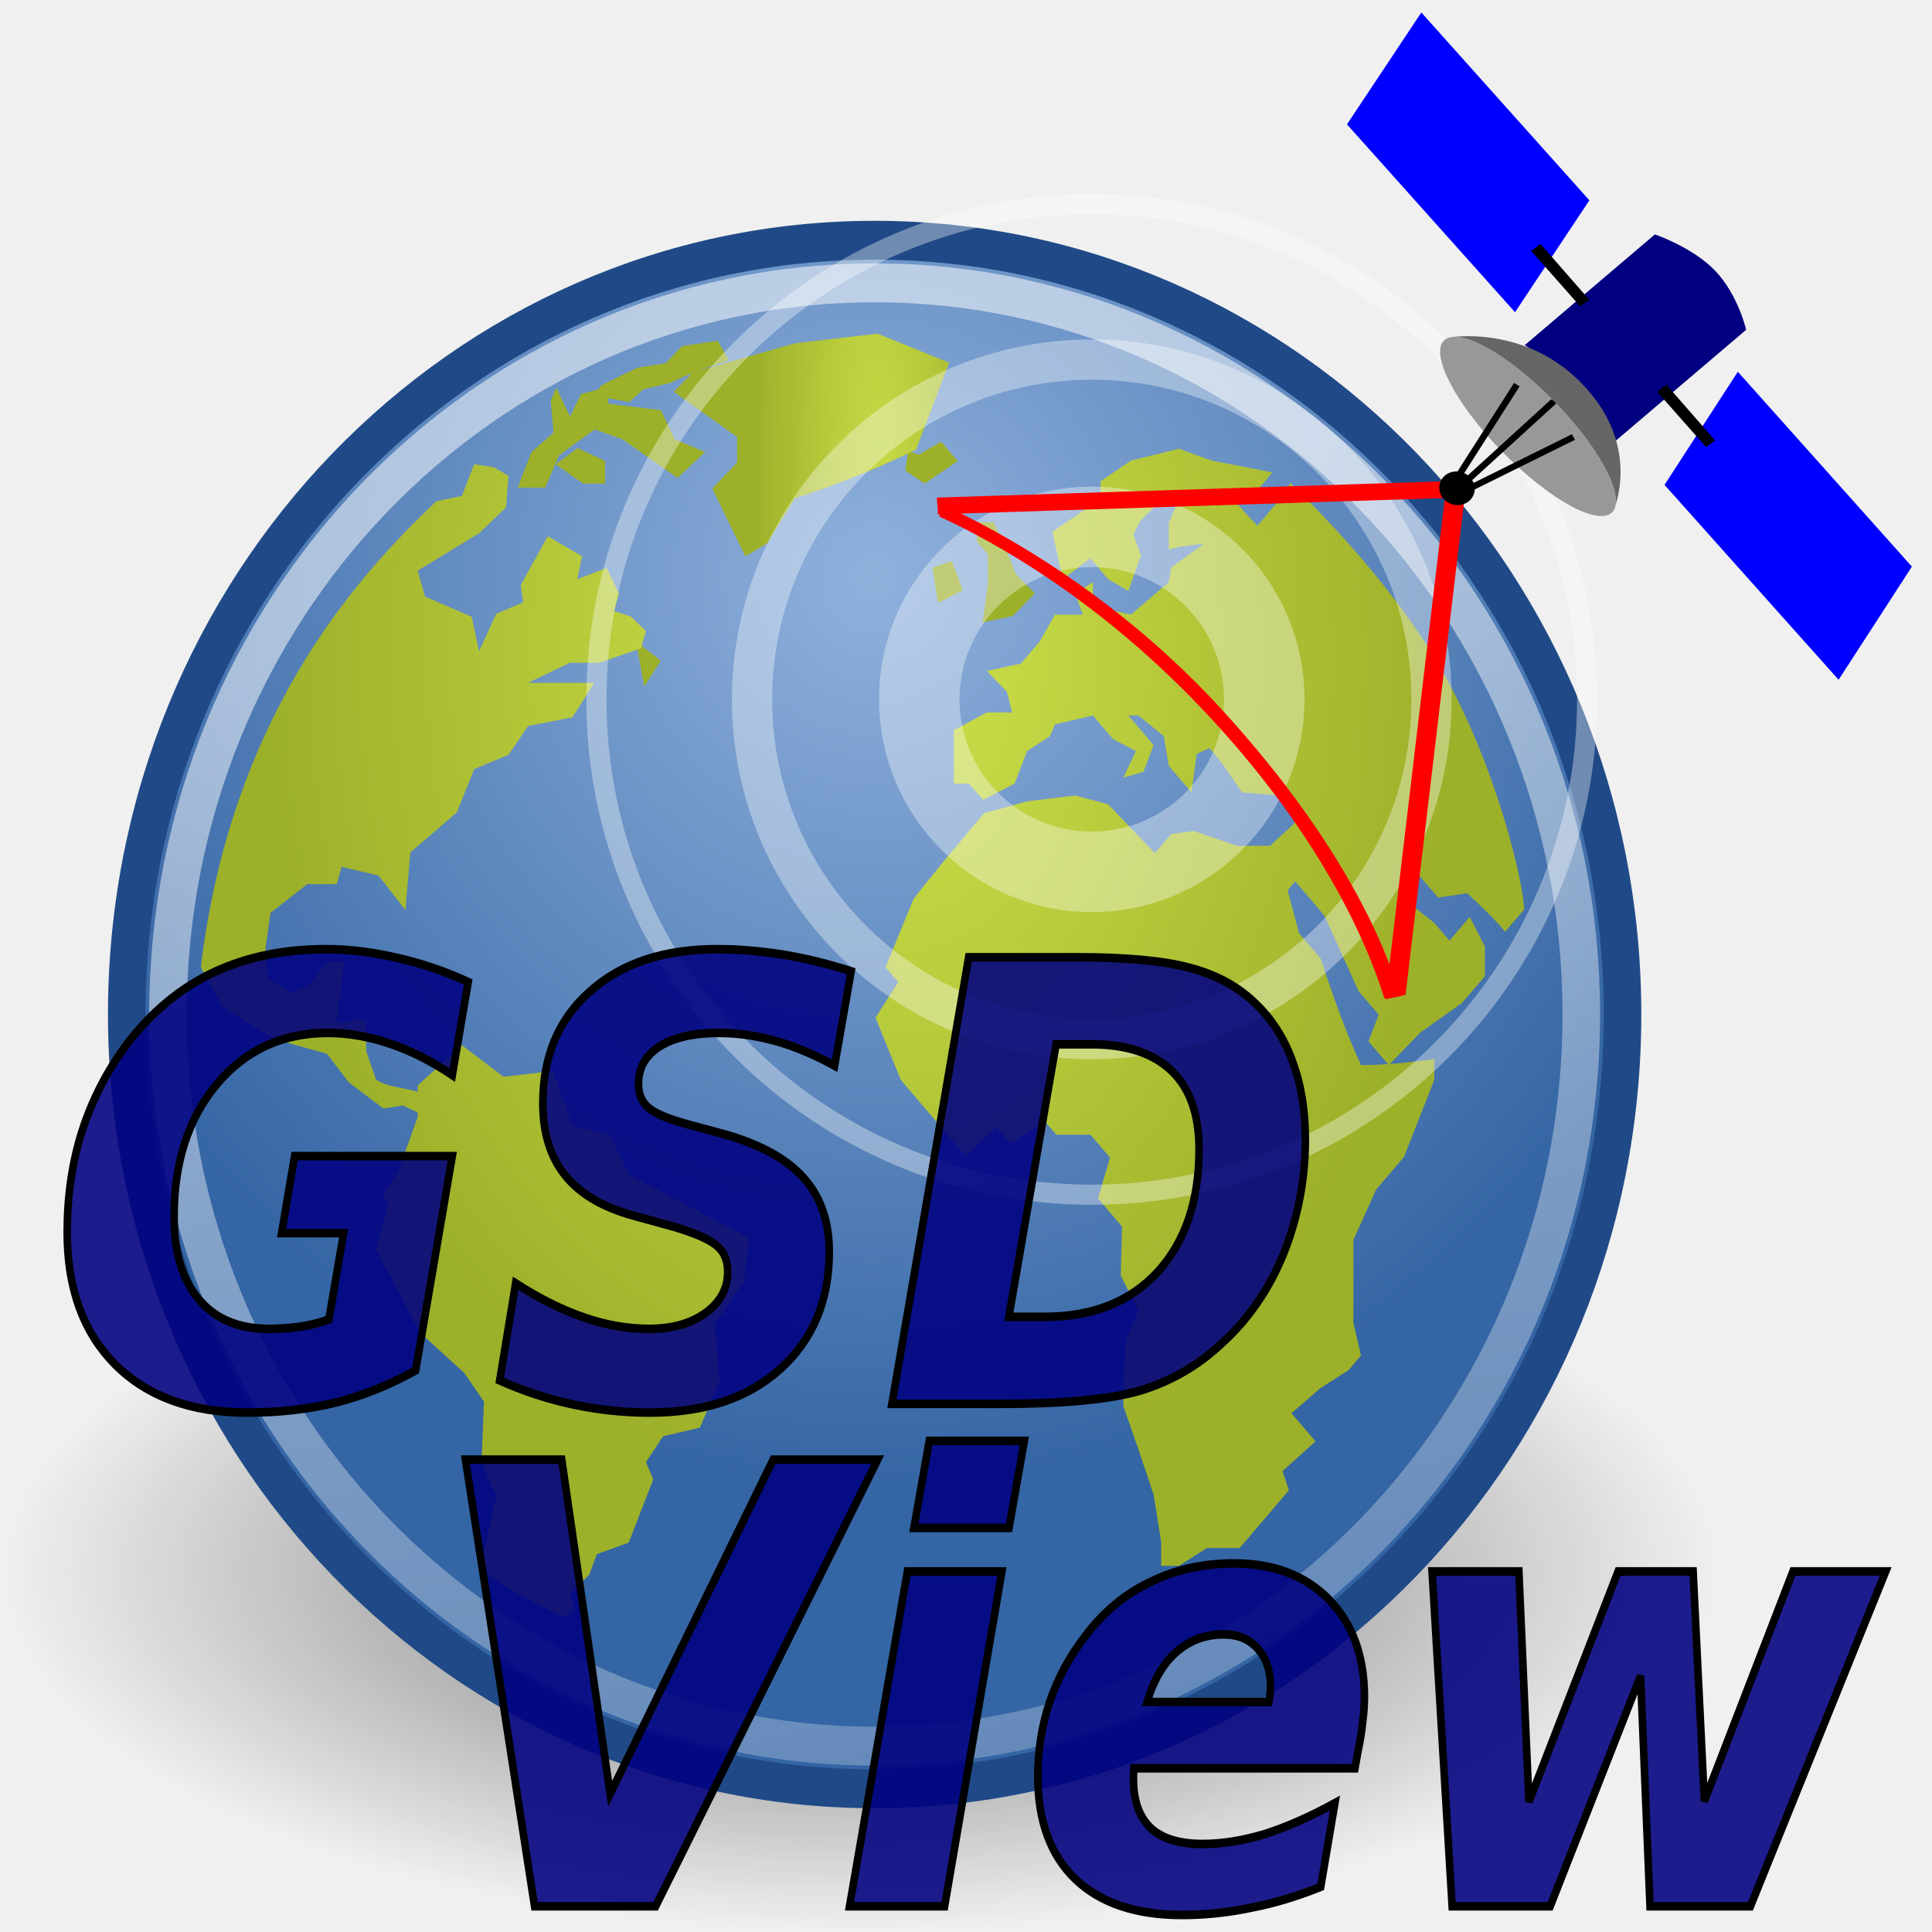
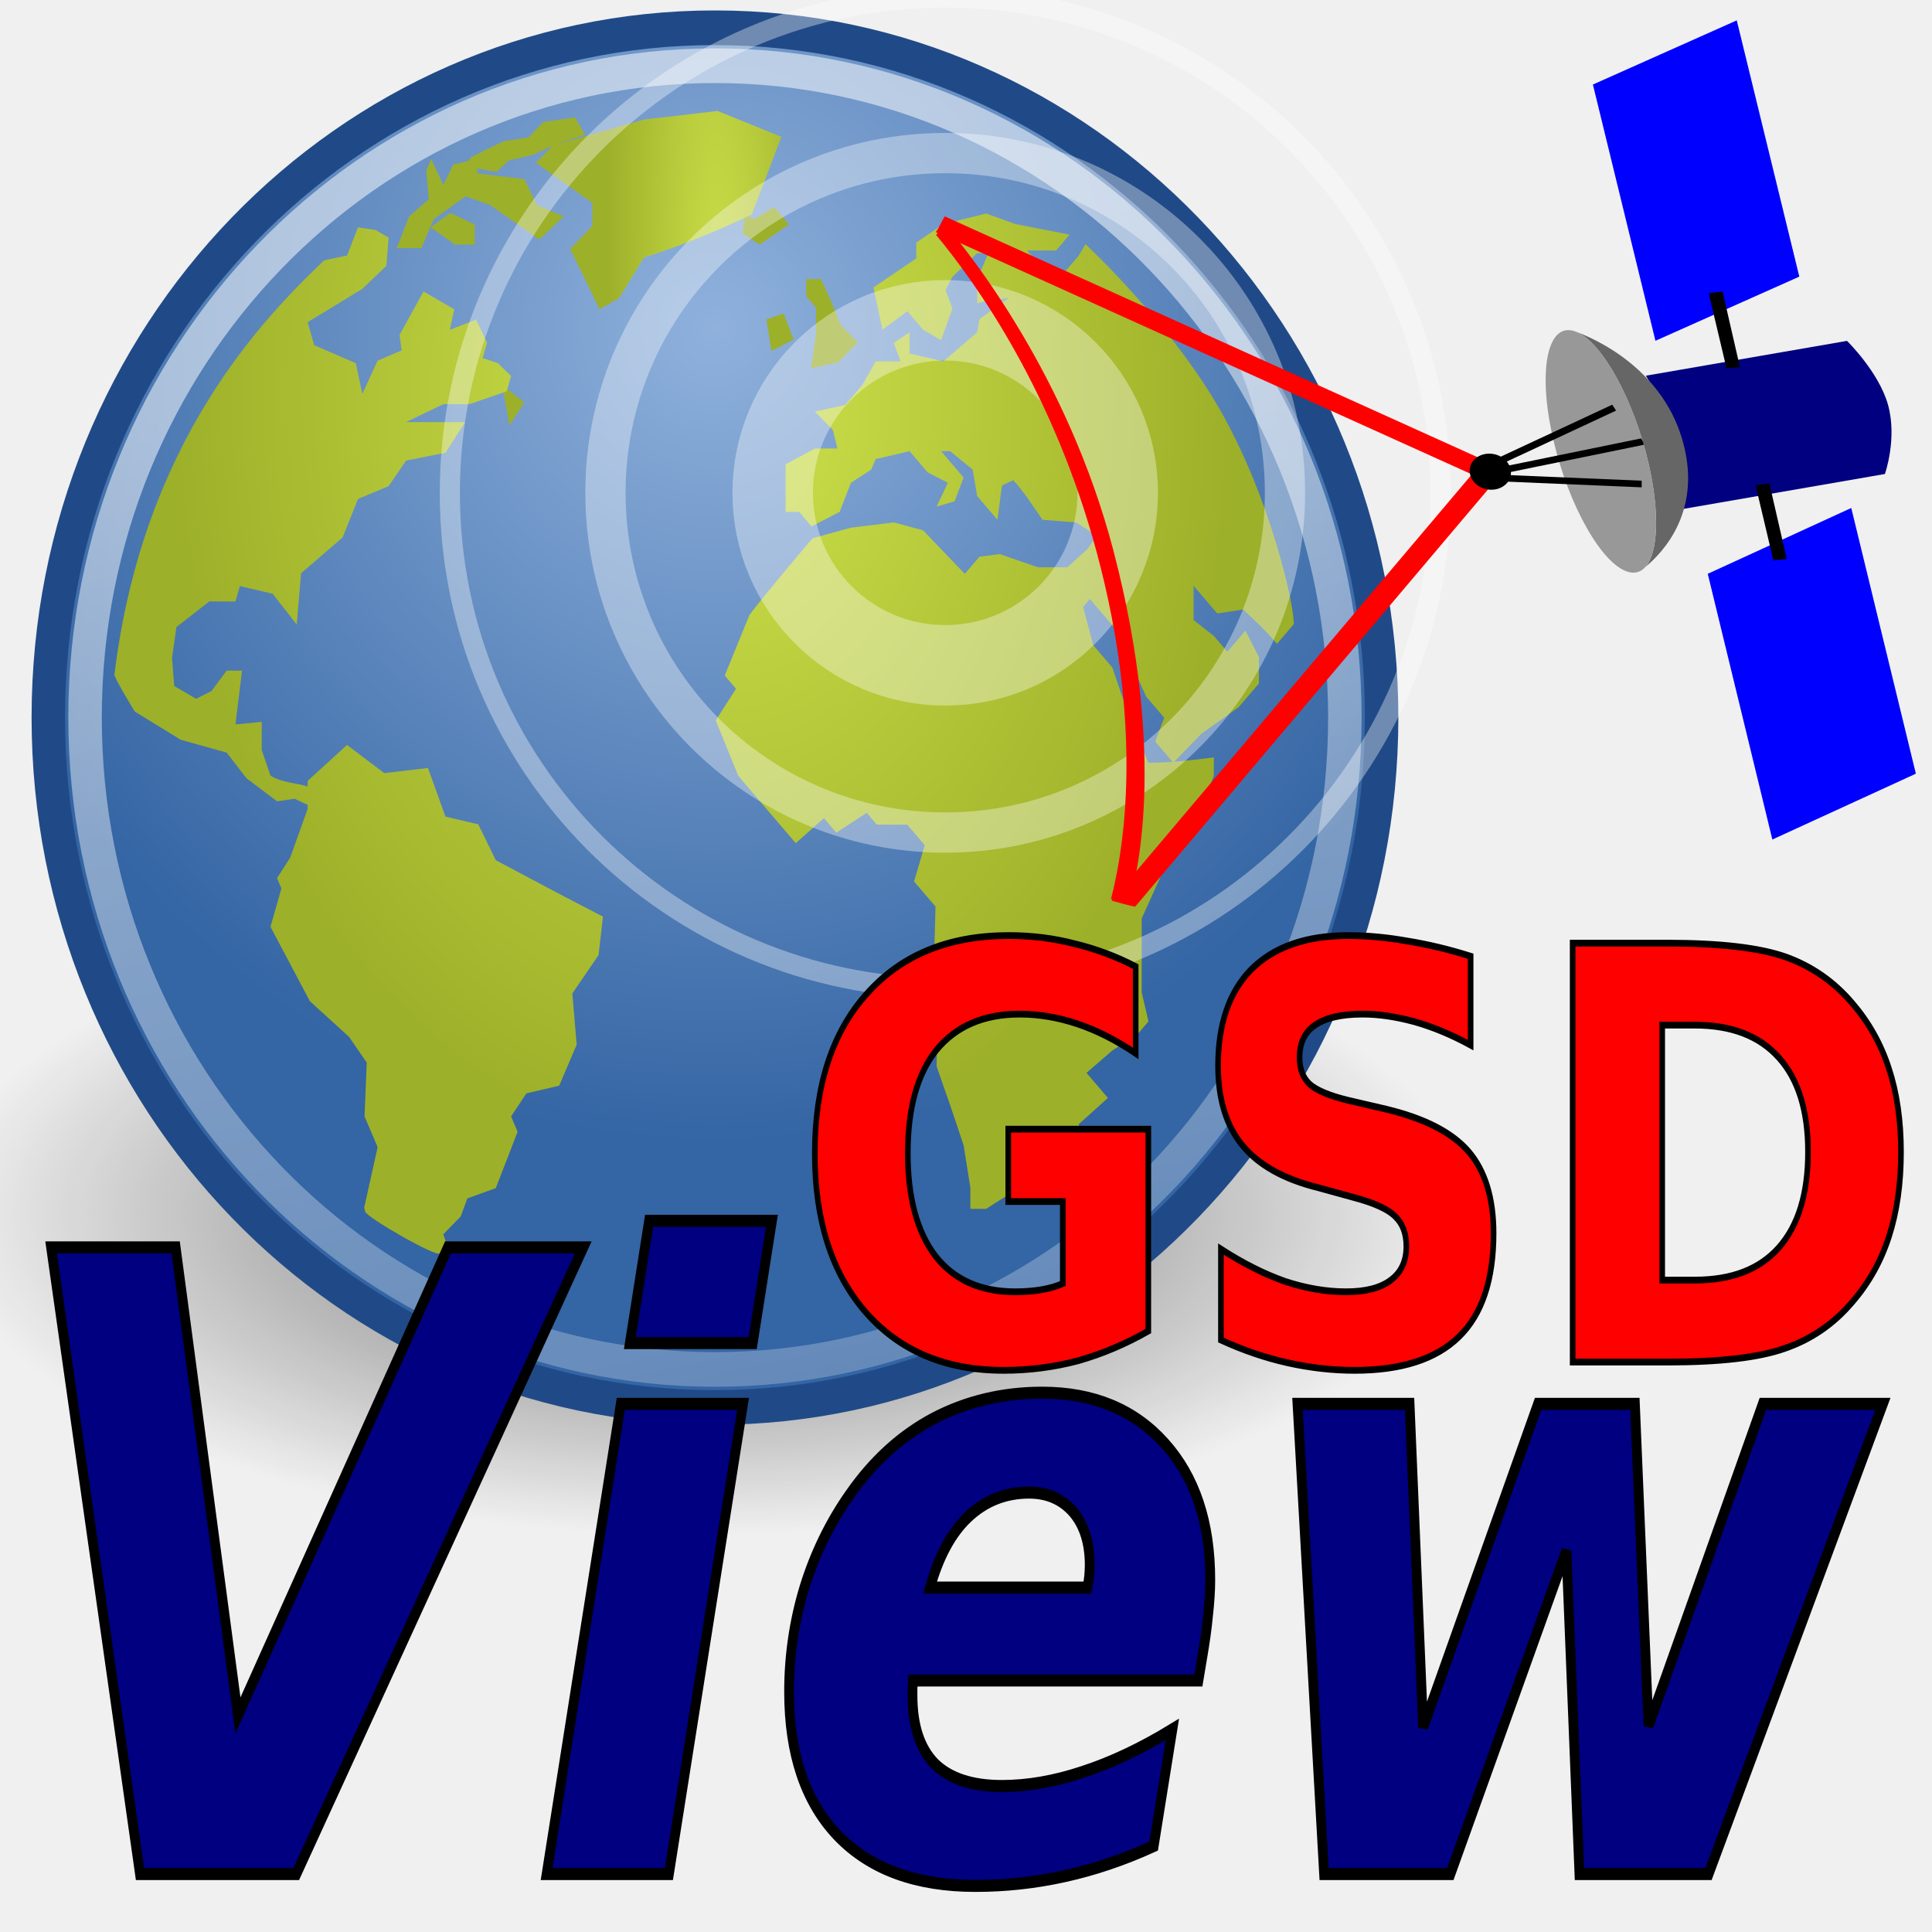
- <svg xmlns="http://www.w3.org/2000/svg" xmlns:xlink="http://www.w3.org/1999/xlink" width="48px" height="48px" id="svg11300">
+ <svg xmlns="http://www.w3.org/2000/svg" xmlns:xlink="http://www.w3.org/1999/xlink" version="1.0" width="48" height="48" id="svg11300">
  <defs id="defs3">
    <linearGradient id="linearGradient4873">
-       <stop style="stop-color:#ffffff;stop-opacity:1;" offset="0" id="stop4875" />
-       <stop style="stop-color:#ffffff;stop-opacity:0;" offset="1" id="stop4877" />
+       <stop id="stop4875" style="stop-color:#ffffff;stop-opacity:1" offset="0" />
+       <stop id="stop4877" style="stop-color:#ffffff;stop-opacity:0" offset="1" />
    </linearGradient>
    <linearGradient id="linearGradient4845">
-       <stop style="stop-color:#ffffff;stop-opacity:1;" offset="0" id="stop4847" />
-       <stop style="stop-color:#b6b6b6;stop-opacity:1;" offset="1" id="stop4849" />
+       <stop id="stop4847" style="stop-color:#ffffff;stop-opacity:1" offset="0" />
+       <stop id="stop4849" style="stop-color:#b6b6b6;stop-opacity:1" offset="1" />
    </linearGradient>
-     <radialGradient r="10.625" fy="4.625" fx="62.625" cy="4.625" cx="62.625" gradientTransform="matrix(1,0,0,0.341176,0,3.047059)" gradientUnits="userSpaceOnUse" id="radialGradient9169" xlink:href="#linearGradient8838" />
+     <radialGradient cx="62.625" cy="4.625" r="10.625" fx="62.625" fy="4.625" id="radialGradient9169" xlink:href="#linearGradient8838" gradientUnits="userSpaceOnUse" gradientTransform="matrix(1,0,0,0.341176,0,3.047059)" />
    <linearGradient id="linearGradient8838">
-       <stop id="stop8840" offset="0" style="stop-color:#000000;stop-opacity:1;" />
-       <stop id="stop8842" offset="1" style="stop-color:#000000;stop-opacity:0;" />
+       <stop id="stop8840" style="stop-color:#000000;stop-opacity:1" offset="0" />
+       <stop id="stop8842" style="stop-color:#000000;stop-opacity:0" offset="1" />
    </linearGradient>
-     <radialGradient r="9.755" fy="-8.726" fx="62.2" cy="-8.726" cx="62.2" gradientTransform="matrix(1.122354,0,0,1.122379,-7.610472,1.067717)" gradientUnits="userSpaceOnUse" id="radialGradient9171" xlink:href="#linearGradient8647" />
+     <radialGradient cx="62.2" cy="-8.726" r="9.755" fx="62.2" fy="-8.726" id="radialGradient9171" xlink:href="#linearGradient8647" gradientUnits="userSpaceOnUse" gradientTransform="matrix(1.122354,0,0,1.122379,-7.610472,1.067717)" />
    <linearGradient id="linearGradient8647">
-       <stop id="stop8649" offset="0" style="stop-color:#8fb1dc;stop-opacity:1;" />
-       <stop id="stop8651" offset="1" style="stop-color:#3465a4;stop-opacity:1;" />
+       <stop id="stop8649" style="stop-color:#8fb1dc;stop-opacity:1" offset="0" />
+       <stop id="stop8651" style="stop-color:#3465a4;stop-opacity:1" offset="1" />
    </linearGradient>
    <linearGradient id="linearGradient8740">
-       <stop id="stop8742" offset="0" style="stop-color:#ffffff;stop-opacity:1;" />
-       <stop id="stop8744" offset="1" style="stop-color:#ffffff;stop-opacity:0;" />
+       <stop id="stop8742" style="stop-color:#ffffff;stop-opacity:1" offset="0" />
+       <stop id="stop8744" style="stop-color:#ffffff;stop-opacity:0" offset="1" />
    </linearGradient>
-     <radialGradient r="10.081" fy="-3.442" fx="62.225" cy="-3.442" cx="62.225" gradientTransform="matrix(1,0,0,0.930233,0,-0.240141)" gradientUnits="userSpaceOnUse" id="radialGradient8752" xlink:href="#linearGradient8740" />
-     <radialGradient r="10.081" fy="-3.442" fx="62.225" cy="-3.442" cx="62.225" gradientTransform="matrix(1,0,0,0.930233,0,-0.240141)" gradientUnits="userSpaceOnUse" id="radialGradient9173" xlink:href="#linearGradient8740" />
-     <radialGradient r="10.081" fy="-3.442" fx="62.225" cy="-3.442" cx="62.225" gradientTransform="matrix(1,0,0,0.930233,0,-0.240141)" gradientUnits="userSpaceOnUse" id="radialGradient8760" xlink:href="#linearGradient8740" />
-     <radialGradient r="10.081" fy="-3.442" fx="62.225" cy="-3.442" cx="62.225" gradientTransform="matrix(1,0,0,0.930233,0,-0.240141)" gradientUnits="userSpaceOnUse" id="radialGradient9175" xlink:href="#linearGradient8740" />
-     <radialGradient r="10.081" fy="-3.442" fx="62.225" cy="-3.442" cx="62.225" gradientTransform="matrix(1,0,0,0.930233,0,-0.240141)" gradientUnits="userSpaceOnUse" id="radialGradient8766" xlink:href="#linearGradient8740" />
-     <radialGradient r="10.081" fy="-3.442" fx="62.225" cy="-3.442" cx="62.225" gradientTransform="matrix(1,0,0,0.930233,0,-0.240141)" gradientUnits="userSpaceOnUse" id="radialGradient9177" xlink:href="#linearGradient8740" />
-     <radialGradient r="10.081" fy="-3.442" fx="62.225" cy="-3.442" cx="62.225" gradientTransform="matrix(1,0,0,0.930233,0,-0.240141)" gradientUnits="userSpaceOnUse" id="radialGradient8774" xlink:href="#linearGradient8740" />
-     <radialGradient r="10.081" fy="-3.442" fx="62.225" cy="-3.442" cx="62.225" gradientTransform="matrix(1,0,0,0.930233,0,-0.240141)" gradientUnits="userSpaceOnUse" id="radialGradient9179" xlink:href="#linearGradient8740" />
-     <radialGradient r="10.081" fy="-3.442" fx="62.225" cy="-3.442" cx="62.225" gradientTransform="matrix(1,0,0,0.930233,0,-0.240141)" gradientUnits="userSpaceOnUse" id="radialGradient8782" xlink:href="#linearGradient8740" />
-     <radialGradient r="10.081" fy="-3.442" fx="62.225" cy="-3.442" cx="62.225" gradientTransform="matrix(1,0,0,0.930233,0,0.79739)" gradientUnits="userSpaceOnUse" id="radialGradient9181" xlink:href="#linearGradient8740" />
-     <radialGradient r="10.081" fy="-3.442" fx="62.225" cy="-3.442" cx="62.225" gradientTransform="matrix(1,0,0,0.930233,0,-0.240141)" gradientUnits="userSpaceOnUse" id="radialGradient8788" xlink:href="#linearGradient8740" />
-     <radialGradient r="10.081" fy="-3.442" fx="62.225" cy="-3.442" cx="62.225" gradientTransform="matrix(1,0,0,0.930233,0,-0.240141)" gradientUnits="userSpaceOnUse" id="radialGradient9183" xlink:href="#linearGradient8740" />
-     <radialGradient r="8.617" fy="18.944" fx="24.652" cy="18.944" cx="24.653" gradientTransform="matrix(7.657394e-2,2.760516,-1.969551,5.463895e-2,60.09901,-55.47179)" gradientUnits="userSpaceOnUse" id="radialGradient9185" xlink:href="#linearGradient8924" />
+     <radialGradient cx="62.225" cy="-3.442" r="10.081" fx="62.225" fy="-3.442" id="radialGradient8752" xlink:href="#linearGradient8740" gradientUnits="userSpaceOnUse" gradientTransform="matrix(1,0,0,0.930233,0,-0.240141)" />
+     <radialGradient cx="62.225" cy="-3.442" r="10.081" fx="62.225" fy="-3.442" id="radialGradient9173" xlink:href="#linearGradient8740" gradientUnits="userSpaceOnUse" gradientTransform="matrix(1,0,0,0.930233,0,-0.240141)" />
+     <radialGradient cx="62.225" cy="-3.442" r="10.081" fx="62.225" fy="-3.442" id="radialGradient8760" xlink:href="#linearGradient8740" gradientUnits="userSpaceOnUse" gradientTransform="matrix(1,0,0,0.930233,0,-0.240141)" />
+     <radialGradient cx="62.225" cy="-3.442" r="10.081" fx="62.225" fy="-3.442" id="radialGradient9175" xlink:href="#linearGradient8740" gradientUnits="userSpaceOnUse" gradientTransform="matrix(1,0,0,0.930233,0,-0.240141)" />
+     <radialGradient cx="62.225" cy="-3.442" r="10.081" fx="62.225" fy="-3.442" id="radialGradient8766" xlink:href="#linearGradient8740" gradientUnits="userSpaceOnUse" gradientTransform="matrix(1,0,0,0.930233,0,-0.240141)" />
+     <radialGradient cx="62.225" cy="-3.442" r="10.081" fx="62.225" fy="-3.442" id="radialGradient9177" xlink:href="#linearGradient8740" gradientUnits="userSpaceOnUse" gradientTransform="matrix(1,0,0,0.930233,0,-0.240141)" />
+     <radialGradient cx="62.225" cy="-3.442" r="10.081" fx="62.225" fy="-3.442" id="radialGradient8774" xlink:href="#linearGradient8740" gradientUnits="userSpaceOnUse" gradientTransform="matrix(1,0,0,0.930233,0,-0.240141)" />
+     <radialGradient cx="62.225" cy="-3.442" r="10.081" fx="62.225" fy="-3.442" id="radialGradient9179" xlink:href="#linearGradient8740" gradientUnits="userSpaceOnUse" gradientTransform="matrix(1,0,0,0.930233,0,-0.240141)" />
+     <radialGradient cx="62.225" cy="-3.442" r="10.081" fx="62.225" fy="-3.442" id="radialGradient8782" xlink:href="#linearGradient8740" gradientUnits="userSpaceOnUse" gradientTransform="matrix(1,0,0,0.930233,0,-0.240141)" />
+     <radialGradient cx="62.225" cy="-3.442" r="10.081" fx="62.225" fy="-3.442" id="radialGradient9181" xlink:href="#linearGradient8740" gradientUnits="userSpaceOnUse" gradientTransform="matrix(1,0,0,0.930233,0,0.79739)" />
+     <radialGradient cx="62.225" cy="-3.442" r="10.081" fx="62.225" fy="-3.442" id="radialGradient8788" xlink:href="#linearGradient8740" gradientUnits="userSpaceOnUse" gradientTransform="matrix(1,0,0,0.930233,0,-0.240141)" />
+     <radialGradient cx="62.225" cy="-3.442" r="10.081" fx="62.225" fy="-3.442" id="radialGradient9183" xlink:href="#linearGradient8740" gradientUnits="userSpaceOnUse" gradientTransform="matrix(1,0,0,0.930233,0,-0.240141)" />
+     <radialGradient cx="24.653" cy="18.944" r="8.617" fx="24.652" fy="18.944" id="radialGradient9185" xlink:href="#linearGradient8924" gradientUnits="userSpaceOnUse" gradientTransform="matrix(7.657394e-2,2.760516,-1.969551,5.463895e-2,60.09901,-55.47179)" />
    <linearGradient id="linearGradient8924">
-       <stop style="stop-color:#cee14b" offset="0" id="stop8926" />
-       <stop style="stop-color:#9db029" offset="1" id="stop8928" />
+       <stop id="stop8926" style="stop-color:#cee14b;stop-opacity:1" offset="0" />
+       <stop id="stop8928" style="stop-color:#9db029;stop-opacity:1" offset="1" />
    </linearGradient>
-     <radialGradient r="10.081" fy="-3.442" fx="62.225" cy="-3.442" cx="62.225" gradientTransform="matrix(1,0,0,0.930233,0,-0.240141)" gradientUnits="userSpaceOnUse" id="radialGradient8812" xlink:href="#linearGradient8740" />
-     <radialGradient r="8.617" fy="18.944" fx="24.652" cy="18.944" cx="24.653" gradientTransform="matrix(6.822876e-2,2.459669,-1.754905,4.868429e-2,55.12882,-46.82188)" gradientUnits="userSpaceOnUse" id="radialGradient9187" xlink:href="#linearGradient8924" />
-     <radialGradient r="10.081" fy="-3.442" fx="62.225" cy="-3.442" cx="62.225" gradientTransform="matrix(0.891018,0,0,0.828854,1.579517,2.39052)" gradientUnits="userSpaceOnUse" id="radialGradient9189" xlink:href="#linearGradient8740" />
-     <radialGradient r="4.135" fy="14.542" fx="25.135" cy="14.542" cx="25.135" gradientTransform="matrix(0.159592,5.753335,-0.8072,2.23703e-2,32.87305,-131.6974)" gradientUnits="userSpaceOnUse" id="radialGradient9191" xlink:href="#linearGradient8930" />
+     <radialGradient cx="62.225" cy="-3.442" r="10.081" fx="62.225" fy="-3.442" id="radialGradient8812" xlink:href="#linearGradient8740" gradientUnits="userSpaceOnUse" gradientTransform="matrix(1,0,0,0.930233,0,-0.240141)" />
+     <radialGradient cx="24.653" cy="18.944" r="8.617" fx="24.652" fy="18.944" id="radialGradient9187" xlink:href="#linearGradient8924" gradientUnits="userSpaceOnUse" gradientTransform="matrix(6.822876e-2,2.459669,-1.754905,4.868429e-2,55.12882,-46.82188)" />
+     <radialGradient cx="62.225" cy="-3.442" r="10.081" fx="62.225" fy="-3.442" id="radialGradient9189" xlink:href="#linearGradient8740" gradientUnits="userSpaceOnUse" gradientTransform="matrix(0.891018,0,0,0.828854,1.579517,2.39052)" />
+     <radialGradient cx="25.135" cy="14.542" r="4.135" fx="25.135" fy="14.542" id="radialGradient9191" xlink:href="#linearGradient8930" gradientUnits="userSpaceOnUse" gradientTransform="matrix(0.159592,5.753335,-0.8072,2.23703e-2,32.87305,-131.6974)" />
    <linearGradient id="linearGradient8930">
-       <stop style="stop-color:#cee14b" offset="0" id="stop8932" />
-       <stop style="stop-color:#9db029" offset="1" id="stop8934" />
+       <stop id="stop8932" style="stop-color:#cee14b;stop-opacity:1" offset="0" />
+       <stop id="stop8934" style="stop-color:#9db029;stop-opacity:1" offset="1" />
    </linearGradient>
-     <radialGradient r="10.081" fy="-3.442" fx="62.225" cy="-3.442" cx="62.225" gradientTransform="matrix(1,0,0,0.930233,0,-0.240141)" gradientUnits="userSpaceOnUse" id="radialGradient8816" xlink:href="#linearGradient8740" />
-     <radialGradient r="4.135" fy="14.542" fx="25.135" cy="14.542" cx="25.135" gradientTransform="matrix(0.159592,5.753335,-0.8072,2.23703e-2,32.87305,-130.867)" gradientUnits="userSpaceOnUse" id="radialGradient9193" xlink:href="#linearGradient8930" />
-     <radialGradient r="10.081" fy="-3.442" fx="62.225" cy="-3.442" cx="62.225" gradientTransform="matrix(1,0,0,0.930233,0,0.589884)" gradientUnits="userSpaceOnUse" id="radialGradient9195" xlink:href="#linearGradient8740" />
-     <radialGradient r="2.972" fy="17.574" fx="24.479" cy="17.574" cx="24.479" gradientTransform="matrix(0.222034,8.004376,-0.597156,1.656095e-2,29.5454,-182.3268)" gradientUnits="userSpaceOnUse" id="radialGradient9197" xlink:href="#linearGradient8912" />
+     <radialGradient cx="62.225" cy="-3.442" r="10.081" fx="62.225" fy="-3.442" id="radialGradient8816" xlink:href="#linearGradient8740" gradientUnits="userSpaceOnUse" gradientTransform="matrix(1,0,0,0.930233,0,-0.240141)" />
+     <radialGradient cx="25.135" cy="14.542" r="4.135" fx="25.135" fy="14.542" id="radialGradient9193" xlink:href="#linearGradient8930" gradientUnits="userSpaceOnUse" gradientTransform="matrix(0.159592,5.753335,-0.8072,2.23703e-2,32.87305,-130.867)" />
+     <radialGradient cx="62.225" cy="-3.442" r="10.081" fx="62.225" fy="-3.442" id="radialGradient9195" xlink:href="#linearGradient8740" gradientUnits="userSpaceOnUse" gradientTransform="matrix(1,0,0,0.930233,0,0.589884)" />
+     <radialGradient cx="24.479" cy="17.574" r="2.972" fx="24.479" fy="17.574" id="radialGradient9197" xlink:href="#linearGradient8912" gradientUnits="userSpaceOnUse" gradientTransform="matrix(0.222034,8.004376,-0.597156,1.656095e-2,29.5454,-182.3268)" />
    <linearGradient id="linearGradient8912">
-       <stop id="stop8914" offset="0" style="stop-color:#cee14b" />
-       <stop id="stop8916" offset="1" style="stop-color:#9db029" />
+       <stop id="stop8914" style="stop-color:#cee14b;stop-opacity:1" offset="0" />
+       <stop id="stop8916" style="stop-color:#9db029;stop-opacity:1" offset="1" />
    </linearGradient>
-     <radialGradient r="10.081" fy="-3.442" fx="62.225" cy="-3.442" cx="62.225" gradientTransform="matrix(1,0,0,0.930233,0,-0.240141)" gradientUnits="userSpaceOnUse" id="radialGradient8820" xlink:href="#linearGradient8740" />
-     <radialGradient r="2.972" fy="17.574" fx="24.479" cy="17.574" cx="24.479" gradientTransform="matrix(0.222034,8.004376,-0.597156,1.656095e-2,29.85665,-181.6002)" gradientUnits="userSpaceOnUse" id="radialGradient9199" xlink:href="#linearGradient8912" />
-     <radialGradient r="10.081" fy="-3.442" fx="62.225" cy="-3.442" cx="62.225" gradientTransform="matrix(1,0,0,0.930233,0.311259,0.486131)" gradientUnits="userSpaceOnUse" id="radialGradient9201" xlink:href="#linearGradient8740" />
-     <radialGradient r="9.822" fy="17.258" fx="25.969" cy="17.258" cx="25.969" gradientTransform="matrix(6.718136e-2,2.42191,-1.629357,4.51789e-2,52.36869,-50.34012)" gradientUnits="userSpaceOnUse" id="radialGradient9203" xlink:href="#linearGradient8918" />
+     <radialGradient cx="62.225" cy="-3.442" r="10.081" fx="62.225" fy="-3.442" id="radialGradient8820" xlink:href="#linearGradient8740" gradientUnits="userSpaceOnUse" gradientTransform="matrix(1,0,0,0.930233,0,-0.240141)" />
+     <radialGradient cx="24.479" cy="17.574" r="2.972" fx="24.479" fy="17.574" id="radialGradient9199" xlink:href="#linearGradient8912" gradientUnits="userSpaceOnUse" gradientTransform="matrix(0.222034,8.004376,-0.597156,1.656095e-2,29.85665,-181.6002)" />
+     <radialGradient cx="62.225" cy="-3.442" r="10.081" fx="62.225" fy="-3.442" id="radialGradient9201" xlink:href="#linearGradient8740" gradientUnits="userSpaceOnUse" gradientTransform="matrix(1,0,0,0.930233,0.311259,0.486131)" />
+     <radialGradient cx="25.969" cy="17.258" r="9.822" fx="25.969" fy="17.258" id="radialGradient9203" xlink:href="#linearGradient8918" gradientUnits="userSpaceOnUse" gradientTransform="matrix(6.718136e-2,2.42191,-1.629357,4.51789e-2,52.36869,-50.34012)" />
    <linearGradient id="linearGradient8918">
-       <stop style="stop-color:#cee14b" offset="0" id="stop8920" />
-       <stop style="stop-color:#9db029" offset="1" id="stop8922" />
+       <stop id="stop8920" style="stop-color:#cee14b;stop-opacity:1" offset="0" />
+       <stop id="stop8922" style="stop-color:#9db029;stop-opacity:1" offset="1" />
    </linearGradient>
-     <radialGradient r="10.081" fy="-3.442" fx="62.225" cy="-3.442" cx="62.225" gradientTransform="matrix(1,0,0,0.930233,0,-0.240141)" gradientUnits="userSpaceOnUse" id="radialGradient8824" xlink:href="#linearGradient8740" />
-     <radialGradient r="9.822" fy="17.258" fx="25.969" cy="17.258" cx="25.969" gradientTransform="matrix(6.168149e-2,2.223638,-1.495968,4.148028e-2,50.51125,-44.50839)" gradientUnits="userSpaceOnUse" id="radialGradient9205" xlink:href="#linearGradient8918" />
-     <radialGradient r="10.081" fy="-3.442" fx="62.225" cy="-3.442" cx="62.225" gradientTransform="matrix(0.918134,0,0,0.854079,2.429764,1.490099)" gradientUnits="userSpaceOnUse" id="radialGradient9207" xlink:href="#linearGradient8740" />
-     <radialGradient xlink:href="#linearGradient4845" id="radialGradient4851" cx="17.814" cy="24.149" fx="17.814" fy="24.149" r="9.125" gradientTransform="matrix(2.643979,-2.026629e-16,-2.93653e-8,2.534421,-28.97514,-41.1733)" gradientUnits="userSpaceOnUse" />
-     <linearGradient xlink:href="#linearGradient4873" id="linearGradient4879" x1="63.397" y1="-9.383" x2="68.911" y2="16.839" gradientUnits="userSpaceOnUse" />
+     <radialGradient cx="62.225" cy="-3.442" r="10.081" fx="62.225" fy="-3.442" id="radialGradient8824" xlink:href="#linearGradient8740" gradientUnits="userSpaceOnUse" gradientTransform="matrix(1,0,0,0.930233,0,-0.240141)" />
+     <radialGradient cx="25.969" cy="17.258" r="9.822" fx="25.969" fy="17.258" id="radialGradient9205" xlink:href="#linearGradient8918" gradientUnits="userSpaceOnUse" gradientTransform="matrix(6.168149e-2,2.223638,-1.495968,4.148028e-2,50.51125,-44.50839)" />
+     <radialGradient cx="62.225" cy="-3.442" r="10.081" fx="62.225" fy="-3.442" id="radialGradient9207" xlink:href="#linearGradient8740" gradientUnits="userSpaceOnUse" gradientTransform="matrix(0.918134,0,0,0.854079,2.429764,1.490099)" />
+     <radialGradient cx="17.814" cy="24.149" r="9.125" fx="17.814" fy="24.149" id="radialGradient4851" xlink:href="#linearGradient4845" gradientUnits="userSpaceOnUse" gradientTransform="matrix(2.643979,0,-2.93653e-8,2.534421,-28.97514,-41.1733)" />
+     <linearGradient x1="63.397" y1="-9.383" x2="68.911" y2="16.839" id="linearGradient4879" xlink:href="#linearGradient4873" gradientUnits="userSpaceOnUse" />
  </defs>
  <g id="layer1">
-     <g id="g3020" transform="matrix(1.56265,0,0,1.617754,-3.292572,0.196427)">
+     <g transform="matrix(1.392898,0,0,1.441397,-4.541522,-4.453752)" id="g3020">
      <g transform="matrix(1.284706,0,0,1.284706,-63.89629,19.96894)" id="g8936" style="display:inline">
-         <path style="opacity:0.56;fill:url(#radialGradient9169);fill-opacity:1;fill-rule:evenodd;stroke:none;stroke-width:1;stroke-linecap:butt;stroke-linejoin:round;marker:none;marker-start:none;marker-mid:none;marker-end:none;stroke-miterlimit:4;stroke-dasharray:none;stroke-dashoffset:0;stroke-opacity:1;visibility:visible;display:inline;overflow:visible" id="path8836" d="M 73.25,4.625 A 10.625,3.625 0 1 1 52,4.625 A 10.625,3.625 0 1 1 73.25,4.625 z" transform="matrix(1,0,0,1.192473,-0.590821,-2.378705)" />
-         <path style="fill:url(#radialGradient9171);fill-opacity:1;fill-rule:nonzero;stroke:#204a87;stroke-width:0.465;stroke-miterlimit:4;stroke-dasharray:none" d="M 71.456,-3.511 C 71.456,1.601 67.312,5.745 62.2,5.745 C 57.089,5.745 52.945,1.601 52.945,-3.511 C 52.945,-8.623 57.089,-12.766 62.2,-12.766 C 67.312,-12.766 71.456,-8.623 71.456,-3.511 L 71.456,-3.511 z" id="path6495" />
-         <path id="path8655" d="M 70.946,-3.511 C 70.946,1.319 67.03,5.235 62.201,5.235 C 57.37,5.235 53.455,1.319 53.455,-3.511 C 53.455,-8.341 57.37,-12.257 62.201,-12.257 C 67.03,-12.257 70.946,-8.341 70.946,-3.511 L 70.946,-3.511 z" style="opacity:0.527;fill:none;fill-opacity:1;fill-rule:nonzero;stroke:url(#linearGradient4879);stroke-width:0.465;stroke-miterlimit:4;stroke-dasharray:none;stroke-opacity:1" />
-         <g transform="matrix(0.468894,0,0,0.468894,50.39042,-14.57365)" style="fill:#9db029;fill-rule:nonzero;stroke:url(#radialGradient8752);stroke-miterlimit:4" id="g6532">
+         <path d="M 73.25,4.625 A 10.625,3.625 0 1 1 52,4.625 A 10.625,3.625 0 1 1 73.25,4.625 z" transform="matrix(1,0,0,1.192473,-0.590821,-2.378705)" id="path8836" style="opacity:0.56;fill:url(#radialGradient9169);fill-opacity:1;fill-rule:evenodd;stroke:none;stroke-width:1;stroke-linecap:butt;stroke-linejoin:round;marker:none;marker-start:none;marker-mid:none;marker-end:none;stroke-miterlimit:4;stroke-dasharray:none;stroke-dashoffset:0;stroke-opacity:1;visibility:visible;display:inline;overflow:visible" />
+         <path d="M 71.456,-3.511 C 71.456,1.601 67.312,5.745 62.2,5.745 C 57.089,5.745 52.945,1.601 52.945,-3.511 C 52.945,-8.623 57.089,-12.766 62.2,-12.766 C 67.312,-12.766 71.456,-8.623 71.456,-3.511 L 71.456,-3.511 z" id="path6495" style="fill:url(#radialGradient9171);fill-opacity:1;fill-rule:nonzero;stroke:#204a87;stroke-width:0.465;stroke-miterlimit:4;stroke-dasharray:none" />
+         <path d="M 70.946,-3.511 C 70.946,1.319 67.03,5.235 62.201,5.235 C 57.37,5.235 53.455,1.319 53.455,-3.511 C 53.455,-8.341 57.37,-12.257 62.201,-12.257 C 67.03,-12.257 70.946,-8.341 70.946,-3.511 L 70.946,-3.511 z" id="path8655" style="opacity:0.527;fill:none;fill-opacity:1;fill-rule:nonzero;stroke:url(#linearGradient4879);stroke-width:0.465;stroke-miterlimit:4;stroke-dasharray:none;stroke-opacity:1" />
+         <g transform="matrix(0.468894,0,0,0.468894,50.39042,-14.57365)" id="g6532" style="fill:#9db029;fill-rule:nonzero;stroke:url(#radialGradient8752);stroke-miterlimit:4">
          <path d="M 26.07,9.236 L 25.997,9.729 L 26.507,10.059 L 27.378,9.483 L 26.942,8.989 L 26.36,9.319 L 26.07,9.236" id="path6534" style="fill:#9db029;stroke:url(#radialGradient9173)" />
        </g>
-         <g transform="matrix(0.468894,0,0,0.468894,49.7717,-14.57365)" style="fill:#9db029;fill-rule:nonzero;stroke:url(#radialGradient8760);stroke-miterlimit:4" id="g6548">
+         <g transform="matrix(0.468894,0,0,0.468894,49.7717,-14.57365)" id="g6548" style="fill:#9db029;fill-rule:nonzero;stroke:url(#radialGradient8760);stroke-miterlimit:4">
          <path d="M 28.833,12.775 L 28.542,12.034 L 28.032,12.199 L 28.179,13.103 L 28.833,12.775" id="path6550" style="fill:#9db029;stroke:url(#radialGradient9175)" />
        </g>
-         <g transform="matrix(0.468894,0,0,0.468894,49.94848,-14.57365)" style="fill:#9db029;fill-rule:nonzero;stroke:url(#radialGradient8766);stroke-miterlimit:4" id="g6556">
+         <g transform="matrix(0.468894,0,0,0.468894,49.94848,-14.57365)" id="g6556" style="fill:#9db029;fill-rule:nonzero;stroke:url(#radialGradient8766);stroke-miterlimit:4">
          <path d="M 29.123,12.609 L 28.977,13.597 L 29.777,13.432 L 30.358,12.857 L 29.85,12.363 C 29.679,11.908 29.482,11.483 29.268,11.046 L 28.833,11.046 L 28.833,11.54 L 29.123,11.869 L 29.123,12.609" id="path6558" style="fill:#9db029;stroke:url(#radialGradient9177)" />
        </g>
-         <g transform="matrix(0.468894,0,0,0.468894,50.39042,-14.57365)" style="fill:#9db029;fill-rule:nonzero;stroke:url(#radialGradient8774);stroke-miterlimit:4" id="g6572">
+         <g transform="matrix(0.468894,0,0,0.468894,50.39042,-14.57365)" id="g6572" style="fill:#9db029;fill-rule:nonzero;stroke:url(#radialGradient8774);stroke-miterlimit:4">
          <path d="M 16.766,9.565 L 17.492,10.059 L 18.074,10.059 L 18.074,9.483 L 17.348,9.154 L 16.766,9.565" id="path6574" style="fill:#9db029;stroke:url(#radialGradient9179)" />
        </g>
-         <g transform="matrix(0.468894,0,0,0.468894,50.96494,-14.52946)" style="fill:#9db029;fill-rule:nonzero;stroke:url(#radialGradient8782);stroke-miterlimit:4" id="g6608">
+         <g transform="matrix(0.468894,0,0,0.468894,50.96494,-14.52946)" id="g6608" style="fill:#9db029;fill-rule:nonzero;stroke:url(#radialGradient8782);stroke-miterlimit:4">
          <path d="M 17.492,7.887 L 17.856,7.559 L 18.583,7.394 C 19.081,7.152 19.581,6.989 20.11,6.818 L 19.82,6.324 L 18.881,6.459 L 18.438,6.901 L 17.707,7.007 L 17.057,7.312 L 16.741,7.465 L 16.548,7.723 L 17.492,7.887" id="path6610" style="fill:#9db029;stroke:url(#radialGradient9181)" />
        </g>
-         <g transform="matrix(0.468894,0,0,0.468894,50.56718,-14.30851)" style="fill:#9db029;fill-rule:nonzero;stroke:url(#radialGradient8788);stroke-miterlimit:4" id="g6616">
+         <g transform="matrix(0.468894,0,0,0.468894,50.56718,-14.30851)" id="g6616" style="fill:#9db029;fill-rule:nonzero;stroke:url(#radialGradient8788);stroke-miterlimit:4">
          <path d="M 18.729,14.666 L 19.165,14.008 L 18.51,13.515 L 18.729,14.666" id="path6618" style="fill:#9db029;stroke:url(#radialGradient9183)" />
        </g>
-         <g transform="matrix(0.468894,0,0,0.468894,50.74397,-14.61784)" style="fill:url(#radialGradient9185);fill-opacity:1;fill-rule:nonzero;stroke:url(#radialGradient8812);stroke-miterlimit:4" id="g6564">
+         <g transform="matrix(0.468894,0,0,0.468894,50.74397,-14.61784)" id="g6564" style="fill:url(#radialGradient9185);fill-opacity:1;fill-rule:nonzero;stroke:url(#radialGradient8812);stroke-miterlimit:4">
          <path d="M 17.943,27.769 L 17.425,26.742 L 16.453,26.522 L 15.935,25.13 L 14.64,25.276 L 13.539,24.471 L 12.373,25.497 L 12.373,25.658 C 12.02,25.556 11.586,25.543 11.272,25.349 L 11.013,24.617 L 11.013,23.81 L 10.236,23.883 C 10.3,23.37 10.365,22.857 10.43,22.344 L 9.976,22.344 L 9.523,22.93 L 9.07,23.15 L 8.422,22.784 L 8.357,21.978 L 8.487,21.098 L 9.458,20.365 L 10.235,20.365 L 10.365,19.925 L 11.336,20.144 L 12.049,21.025 L 12.178,19.558 L 13.409,18.532 L 13.863,17.432 L 14.769,17.066 L 15.287,16.333 L 16.453,16.112 L 17.036,15.233 C 16.453,15.233 15.87,15.233 15.287,15.233 L 16.389,14.72 L 17.165,14.72 L 18.267,14.353 L 18.396,13.914 L 18.007,13.547 L 17.554,13.4 L 17.684,12.96 L 17.36,12.301 L 16.582,12.593 L 16.712,12.007 L 15.805,11.494 L 15.093,12.739 L 15.158,13.18 L 14.445,13.474 L 13.992,14.426 L 13.798,13.547 L 12.567,13.033 L 12.372,12.374 L 13.992,11.42 L 14.704,10.761 L 14.769,9.954 L 14.381,9.734 L 13.863,9.661 L 13.539,10.467 C 13.539,10.467 12.997,10.573 12.858,10.608 C 11.079,12.247 7.486,15.785 6.651,22.464 C 6.684,22.619 7.256,23.517 7.256,23.517 L 8.616,24.323 L 9.976,24.69 L 10.56,25.423 L 11.466,26.083 L 11.984,26.01 L 12.372,26.185 L 12.372,26.303 L 11.855,27.696 L 11.466,28.282 L 11.595,28.576 L 11.272,29.674 L 12.438,31.801 L 13.603,32.828 L 14.122,33.56 L 14.057,35.1 L 14.445,35.979 L 14.057,37.666 C 14.057,37.666 14.026,37.655 14.076,37.824 C 14.126,37.993 16.151,39.117 16.28,39.021 C 16.408,38.924 16.518,38.838 16.518,38.838 L 16.389,38.473 L 16.906,37.96 L 17.101,37.446 L 17.943,37.152 L 18.59,35.539 L 18.396,35.1 L 18.849,34.441 L 19.821,34.22 L 20.339,33.047 L 20.21,31.582 L 20.987,30.482 L 21.116,29.382 C 20.053,28.855 18.998,28.312 17.943,27.769" id="path6566" style="fill:url(#radialGradient9187);fill-opacity:1;stroke:url(#radialGradient9189)" />
        </g>
-         <g transform="matrix(0.468894,0,0,0.468894,50.523,-14.44107)" style="fill:url(#radialGradient9191);fill-opacity:1;fill-rule:nonzero;stroke:url(#radialGradient8816);stroke-miterlimit:4" id="g6540">
+         <g transform="matrix(0.468894,0,0,0.468894,50.523,-14.44107)" id="g6540" style="fill:url(#radialGradient9191);fill-opacity:1;fill-rule:nonzero;stroke:url(#radialGradient8816);stroke-miterlimit:4">
          <path d="M 26.87,6.693 L 24.98,5.953 L 22.8,6.199 L 20.109,6.939 L 19.601,7.434 L 21.273,8.585 L 21.273,9.243 L 20.618,9.901 L 21.491,11.63 L 22.071,11.3 L 22.8,10.149 C 23.923,9.802 24.93,9.408 25.997,8.914 L 26.87,6.693" id="path6542" style="fill:url(#radialGradient9193);fill-opacity:1;stroke:url(#radialGradient9195)" />
        </g>
-         <g transform="matrix(0.468894,0,0,0.468894,50.83236,-14.75043)" style="fill:url(#radialGradient9197);fill-opacity:1;fill-rule:nonzero;stroke:url(#radialGradient8820);stroke-miterlimit:4" id="g6580">
+         <g transform="matrix(0.468894,0,0,0.468894,50.83236,-14.75043)" id="g6580" style="fill:url(#radialGradient9197);fill-opacity:1;fill-rule:nonzero;stroke:url(#radialGradient8820);stroke-miterlimit:4">
          <path d="M 15.187,9.633 L 14.823,10.538 L 15.551,10.538 L 15.914,9.715 C 16.228,9.494 16.54,9.271 16.859,9.057 L 17.586,9.304 C 18.071,9.633 18.555,9.963 19.04,10.291 L 19.767,9.633 L 18.967,9.304 L 18.603,8.564 L 17.222,8.399 L 17.15,7.987 L 16.495,8.152 L 16.205,8.728 L 15.841,7.988 L 15.696,8.317 L 15.769,9.139 L 15.187,9.633" id="path6582" style="fill:url(#radialGradient9199);fill-opacity:1;stroke:url(#radialGradient9201)" />
        </g>
-         <g transform="matrix(0.468894,0,0,0.468894,50.12526,-14.48526)" style="fill:url(#radialGradient9203);fill-opacity:1;fill-rule:nonzero;stroke:url(#radialGradient8824);stroke-miterlimit:4" id="g6626">
+         <g transform="matrix(0.468894,0,0,0.468894,50.12526,-14.48526)" id="g6626" style="fill:url(#radialGradient9203);fill-opacity:1;fill-rule:nonzero;stroke:url(#radialGradient8824);stroke-miterlimit:4">
          <path d="M 42.893,20.729 C 42.893,20.97 42.893,20.729 42.893,20.729 L 42.393,21.296 C 42.086,20.934 41.742,20.631 41.392,20.313 L 40.625,20.426 L 39.924,19.633 L 39.924,20.614 L 40.524,21.069 L 40.924,21.522 L 41.459,20.917 C 41.593,21.169 41.726,21.421 41.859,21.673 L 41.859,22.428 L 41.258,23.108 L 40.157,23.864 L 39.323,24.696 L 38.788,24.09 L 39.056,23.41 L 38.522,22.806 L 37.621,20.88 L 36.854,20.012 L 36.653,20.238 L 36.954,21.333 L 37.521,21.975 C 37.844,22.91 38.164,23.803 38.589,24.696 C 39.248,24.696 39.87,24.626 40.524,24.543 L 40.524,25.072 L 39.724,27.036 L 38.989,27.867 L 38.388,29.153 C 38.388,29.857 38.388,30.562 38.388,31.267 L 38.589,32.099 L 38.256,32.475 L 37.521,32.929 L 36.753,33.571 L 37.388,34.288 L 36.52,35.045 L 36.687,35.535 L 35.385,37.009 L 34.518,37.009 L 33.783,37.462 L 33.315,37.462 L 33.315,36.858 L 33.116,35.648 C 32.858,34.889 32.589,34.136 32.316,33.383 C 32.316,32.827 32.349,32.276 32.382,31.72 L 32.717,30.965 L 32.248,30.058 L 32.283,28.812 L 31.648,28.094 L 31.965,27.056 L 31.449,26.47 L 30.547,26.47 L 30.246,26.13 L 29.345,26.698 L 28.979,26.281 L 28.144,26.999 C 27.577,26.356 27.01,25.714 26.442,25.072 L 25.775,23.485 L 26.376,22.58 L 26.042,22.202 L 26.776,20.464 C 27.378,19.714 28.008,18.995 28.644,18.273 L 29.779,17.971 L 31.047,17.821 L 31.915,18.047 L 33.15,19.293 L 33.584,18.802 L 34.183,18.727 L 35.319,19.105 L 36.186,19.105 L 36.787,18.576 L 37.054,18.198 L 36.453,17.821 L 35.451,17.745 C 35.173,17.36 34.915,16.955 34.585,16.612 L 34.251,16.763 L 34.117,17.745 L 33.516,17.066 L 33.384,16.309 L 32.716,15.782 L 32.448,15.782 L 33.116,16.537 L 32.849,17.216 L 32.316,17.367 L 32.649,16.687 L 32.047,16.386 L 31.515,15.782 L 30.512,16.008 L 30.38,16.309 L 29.779,16.687 L 29.445,17.519 L 28.612,17.934 L 28.244,17.519 L 27.844,17.519 L 27.844,16.159 L 28.712,15.705 L 29.379,15.705 L 29.245,15.177 L 28.712,14.648 L 29.612,14.459 L 30.113,13.893 L 30.512,13.212 L 31.248,13.212 L 31.047,12.684 L 31.515,12.382 L 31.515,12.986 L 32.515,13.212 L 33.516,12.382 L 33.583,12.004 L 34.45,11.4 C 34.136,11.439 33.823,11.467 33.516,11.551 L 33.516,10.87 L 33.85,10.115 L 33.516,10.115 L 32.783,10.795 L 32.582,11.173 L 32.783,11.702 L 32.448,12.608 L 31.915,12.305 L 31.449,11.777 L 30.713,12.305 L 30.446,11.097 L 31.714,10.266 L 31.714,9.813 L 32.516,9.284 L 33.783,8.982 L 34.651,9.284 L 36.253,9.586 L 35.853,10.039 L 34.985,10.039 L 35.853,10.946 L 36.52,10.191 L 36.723,9.859 C 36.723,9.859 39.282,12.152 40.744,14.661 C 42.206,17.17 42.893,20.128 42.893,20.729 z" id="path6628" style="fill:url(#radialGradient9205);fill-opacity:1;stroke:url(#radialGradient9207)" />
        </g>
      </g>
    </g>
-     <g id="g2469" transform="translate(8,-2)">
-       <path transform="matrix(0.714286,0,0,0.714286,6.267857,6.428571)" d="M 24,18.125 A 6,6 0 1 1 12,18.125 A 6,6 0 1 1 24,18.125 z" id="path3066" style="opacity:0.357;fill:none;fill-opacity:1;fill-rule:evenodd;stroke:#ffffff;stroke-width:2.8;stroke-linecap:butt;stroke-linejoin:round;marker:none;marker-start:none;marker-mid:none;marker-end:none;stroke-miterlimit:4;stroke-dasharray:none;stroke-dashoffset:0;stroke-opacity:1;visibility:visible;display:inline;overflow:visible" />
-       <path style="opacity:0.357;fill:none;fill-opacity:1;fill-rule:evenodd;stroke:#ffffff;stroke-width:0.711;stroke-linecap:butt;stroke-linejoin:round;marker:none;marker-start:none;marker-mid:none;marker-end:none;stroke-miterlimit:4;stroke-dasharray:none;stroke-dashoffset:0;stroke-opacity:1;visibility:visible;display:inline;overflow:visible" id="path3941" d="M 24,18.125 A 6,6 0 1 1 12,18.125 A 6,6 0 1 1 24,18.125 z" transform="matrix(1.406854,0,0,1.406854,-6.198359,-6.124216)" />
-       <path transform="matrix(2.051269,0,0,2.051269,-17.79782,-17.80423)" d="M 24,18.125 A 6,6 0 1 1 12,18.125 A 6,6 0 1 1 24,18.125 z" id="path3943" style="opacity:0.357;fill:none;fill-opacity:1;fill-rule:evenodd;stroke:#ffffff;stroke-width:0.244;stroke-linecap:butt;stroke-linejoin:round;marker:none;marker-start:none;marker-mid:none;marker-end:none;stroke-miterlimit:4;stroke-dasharray:none;stroke-dashoffset:0;stroke-opacity:1;visibility:visible;display:inline;overflow:visible" />
+     <g transform="translate(4.358709,-7.131081)" id="g2469">
+       <path d="M 24,18.125 A 6,6 0 1 1 12,18.125 A 6,6 0 1 1 24,18.125 z" transform="matrix(0.714286,0,0,0.714286,6.267857,6.428571)" id="path3066" style="opacity:0.357;fill:none;fill-opacity:1;fill-rule:evenodd;stroke:#ffffff;stroke-width:2.8;stroke-linecap:butt;stroke-linejoin:round;marker:none;marker-start:none;marker-mid:none;marker-end:none;stroke-miterlimit:4;stroke-dasharray:none;stroke-dashoffset:0;stroke-opacity:1;visibility:visible;display:inline;overflow:visible" />
+       <path d="M 24,18.125 A 6,6 0 1 1 12,18.125 A 6,6 0 1 1 24,18.125 z" transform="matrix(1.406854,0,0,1.406854,-6.198359,-6.124216)" id="path3941" style="opacity:0.357;fill:none;fill-opacity:1;fill-rule:evenodd;stroke:#ffffff;stroke-width:0.711;stroke-linecap:butt;stroke-linejoin:round;marker:none;marker-start:none;marker-mid:none;marker-end:none;stroke-miterlimit:4;stroke-dasharray:none;stroke-dashoffset:0;stroke-opacity:1;visibility:visible;display:inline;overflow:visible" />
+       <path d="M 24,18.125 A 6,6 0 1 1 12,18.125 A 6,6 0 1 1 24,18.125 z" transform="matrix(2.051269,0,0,2.051269,-17.79782,-17.80423)" id="path3943" style="opacity:0.357;fill:none;fill-opacity:1;fill-rule:evenodd;stroke:#ffffff;stroke-width:0.244;stroke-linecap:butt;stroke-linejoin:round;marker:none;marker-start:none;marker-mid:none;marker-end:none;stroke-miterlimit:4;stroke-dasharray:none;stroke-dashoffset:0;stroke-opacity:1;visibility:visible;display:inline;overflow:visible" />
    </g>
-     <g transform="matrix(-6.3503322e-2,-1.9687463e-2,-1.8466392e-2,5.9564672e-2,51.16931,5.225953)" id="Layer_3">
+     <g transform="matrix(-5.4194332e-2,-5.0128145e-2,-5.4660887e-2,4.4869099e-2,56.68177,13.02301)" id="Layer_3">
      <path d="M 182.65,173.129 L 180.317,179.313 L 366.793,248.008 C 367.197,245.901 368.293,243.928 368.955,241.761 L 182.65,173.129 z" id="path2825" style="fill:#ff0000" />
      <path d="M 180.528,179.824 L 146.634,375.649 C 148.836,377.131 151.066,378.469 153.35,379.751 L 187.764,180.926 L 180.528,179.824 z" id="path2827" style="fill:#ff0000" />
      <path d="M 244.787,288.181 C 178.161,329.39 153.069,369.037 148.716,376.557 C 150.416,377.575 152.133,378.519 153.874,379.429 C 164.181,363.311 191.775,326.883 248.078,292.568 C 299.292,261.354 344.08,251.673 365.922,248.677 C 366.276,246.897 367.141,245.277 367.993,243.606 C 353.696,245.325 300.475,253.737 244.787,288.181 z" id="path2829" style="fill:#ff0000" />
      <polygon points="263.86,51.352 183.091,103.005 168.93,51.652 249.699,0 263.86,51.352 " id="polygon2831" style="fill:#0000ff;fill-opacity:1" />
      <path d="M 175.983,114.397 C 175.983,114.397 163.461,117.858 152.68,124.242 C 141.899,130.626 132.857,139.935 132.857,139.935 L 98.65,82.435 C 98.65,82.435 105.303,70.087 116.292,63.581 C 126.857,57.324 141.774,56.898 141.774,56.898 L 175.983,114.397 z" id="path2833" style="fill:#000080" />
      <path d="M 152.493,136.525 C 172.213,123.634 193.736,116.427 202.23,119.623 C 196.757,117.116 175.087,108.797 152.042,121.867 C 128.184,135.398 125.859,156.424 125.877,164.246 C 126.953,157.471 136.976,146.669 152.493,136.525 z" id="path2835" style="fill:#666667" />
      <path d="M 205.773,125.483 C 205.912,124.498 205.857,123.598 205.596,122.802 C 205.485,122.46 205.336,122.137 205.148,121.835 C 205.023,121.634 204.881,121.441 204.721,121.257 C 204.403,120.89 204.014,120.56 203.554,120.269 C 202.175,119.398 200.25,118.946 197.896,118.876 C 197.504,118.864 197.1,118.864 196.684,118.873 C 195.853,118.891 194.976,118.953 194.058,119.053 C 193.599,119.104 193.129,119.165 192.65,119.235 C 192.41,119.27 192.169,119.308 191.923,119.349 C 191.435,119.43 190.936,119.52 190.429,119.62 C 190.175,119.671 189.919,119.722 189.66,119.777 C 189.144,119.886 188.619,120.006 188.086,120.135 C 177.956,122.582 164.868,128.435 152.492,136.525 C 140.441,144.401 131.704,152.677 127.896,159.155 C 127.691,159.504 127.499,159.849 127.323,160.189 C 127.146,160.528 126.984,160.862 126.837,161.19 C 126.691,161.518 126.559,161.84 126.441,162.155 C 126.031,163.259 125.807,164.286 125.781,165.221 C 125.773,165.489 125.782,165.748 125.807,166.001 C 125.954,167.512 126.691,168.741 128.07,169.612 C 135.427,174.259 158.288,166.982 179.132,153.356 C 179.783,152.93 180.425,152.503 181.056,152.076 C 195.589,142.238 204.864,131.969 205.773,125.483 z" id="path2837" style="fill:#989898" />
-       <rect x="141.008" y="160.14" transform="matrix(0.7021,0.7121,-0.7121,0.7021,164.3516,-70.1016)" width="49.895" height="2.455" id="rect2839" />
-       <rect x="155.701" y="153.297" transform="matrix(-0.2491,-0.9685,0.9685,-0.2491,75.9908,367.9678)" width="49.894" height="2.454" id="rect2841" />
+       <rect width="49.895" height="2.455" x="141.008" y="160.14" transform="matrix(0.7021,0.7121,-0.7121,0.7021,164.3516,-70.1016)" id="rect2839" />
+       <rect width="49.894" height="2.454" x="155.701" y="153.297" transform="matrix(-0.2491,-0.9685,0.9685,-0.2491,75.9908,367.9678)" id="rect2841" />
      <path d="M 182.736,172.197 L 160.539,131.878 C 159.648,132.151 158.848,132.333 158.325,132.948 L 180.586,173.381 L 182.736,172.197 z" id="path2843" />
      <circle cx="184.314" cy="176.851" r="6.662" id="circle2845" />
      <polygon points="110.624,151.075 26.927,204.696 13.282,152.997 96.979,99.375 110.624,151.075 " id="polygon2847" style="fill:#0000ff" />
      <path d="M 97.479,128.201 L 100.008,131.775 L 123.553,116.514 C 123.285,115.946 121.371,113.221 121.033,112.724 L 97.479,128.201 z" id="path2849" />
      <path d="M 157.986,89.501 L 160.515,93.075 L 184.061,77.814 C 183.792,77.245 181.879,74.52 181.54,74.023 L 157.986,89.501 z" id="path2851" />
    </g>
-     <text xml:space="preserve" style="font-size:14.299px;font-style:oblique;font-variant:normal;font-weight:bold;font-stretch:normal;text-align:start;line-height:82%;writing-mode:lr-tb;text-anchor:start;fill:#000080;fill-opacity:0.882;fill-rule:nonzero;stroke:#000000;stroke-width:0.2;stroke-linecap:butt;stroke-linejoin:miter;stroke-miterlimit:4;stroke-dasharray:none;stroke-opacity:1;display:inline;font-family:Bitstream Vera Sans;-inkscape-font-specification:Bitstream Vera Sans Bold Oblique" x="1.26" y="32.755" id="text3127" transform="scale(0.9391901,1.064747)">
-       <tspan id="tspan3125" x="1.26" y="32.755" style="font-size:14.299px;font-style:oblique;font-variant:normal;font-weight:bold;font-stretch:normal;text-align:start;line-height:82%;writing-mode:lr-tb;text-anchor:start;fill:#000080;fill-opacity:0.882;fill-rule:nonzero;stroke:#000000;stroke-width:0.2;stroke-miterlimit:4;stroke-dasharray:none;stroke-opacity:1;font-family:Bitstream Vera Sans;-inkscape-font-specification:Bitstream Vera Sans Bold Oblique">GSD</tspan>
-       <tspan id="tspan3123" x="1.26" y="44.48" style="font-size:14.299px;font-style:oblique;font-variant:normal;font-weight:bold;font-stretch:normal;text-align:start;line-height:82%;writing-mode:lr-tb;text-anchor:start;fill:#000080;fill-opacity:0.882;fill-rule:nonzero;stroke:#000000;stroke-width:0.2;stroke-miterlimit:4;stroke-dasharray:none;stroke-opacity:1;font-family:Bitstream Vera Sans;-inkscape-font-specification:Bitstream Vera Sans Bold Oblique">  View</tspan>
-     </text>
+     <g id="g2621">
+       <text x="21.522" y="30.884" transform="scale(0.9127181,1.095628)" id="text2485" xml:space="preserve" style="font-size:13.032px;font-style:normal;font-variant:normal;font-weight:bold;font-stretch:normal;text-align:start;line-height:125%;writing-mode:lr-tb;text-anchor:start;fill:#ff0000;fill-opacity:1;stroke:#000000;stroke-width:0.153;stroke-linecap:butt;stroke-linejoin:miter;stroke-miterlimit:4;stroke-dasharray:none;stroke-opacity:1;font-family:Bitstream Vera Sans;-inkscape-font-specification:Bitstream Vera Sans Bold">
+         <tspan x="21.522" y="30.884" id="tspan2487" style="stroke-width:0.153">GSD</tspan>
+       </text>
+       <text x="-0.058" y="26.14" transform="scale(0.9002193,1.11084)" id="text3127" xml:space="preserve" style="font-size:19.24px;font-style:oblique;font-variant:normal;font-weight:bold;font-stretch:normal;text-align:start;line-height:82%;writing-mode:lr-tb;text-anchor:start;fill:#000080;fill-opacity:1;fill-rule:nonzero;stroke:#000000;stroke-width:0.269;stroke-linecap:butt;stroke-linejoin:miter;stroke-miterlimit:4;stroke-dasharray:none;stroke-opacity:1;display:inline;font-family:Bitstream Vera Sans;-inkscape-font-specification:Bitstream Vera Sans Bold Oblique">
+         <tspan x="-0.058" y="26.14" id="tspan3125" style="font-size:19.24px;font-style:oblique;font-variant:normal;font-weight:bold;font-stretch:normal;text-align:start;line-height:82%;writing-mode:lr-tb;text-anchor:start;fill:#000080;fill-opacity:1;fill-rule:nonzero;stroke:#000000;stroke-width:0.269;stroke-miterlimit:4;stroke-dasharray:none;stroke-opacity:1;font-family:Bitstream Vera Sans;-inkscape-font-specification:Bitstream Vera Sans Bold Oblique" />
+         <tspan x="-0.058" y="41.916" id="tspan3123" style="font-size:19.24px;font-style:oblique;font-variant:normal;font-weight:bold;font-stretch:normal;text-align:start;line-height:82%;writing-mode:lr-tb;text-anchor:start;fill:#000080;fill-opacity:1;fill-rule:nonzero;stroke:#000000;stroke-width:0.269;stroke-miterlimit:4;stroke-dasharray:none;stroke-opacity:1;font-family:Bitstream Vera Sans;-inkscape-font-specification:Bitstream Vera Sans Bold Oblique">View</tspan>
+       </text>
+     </g>
  </g>
</svg>
